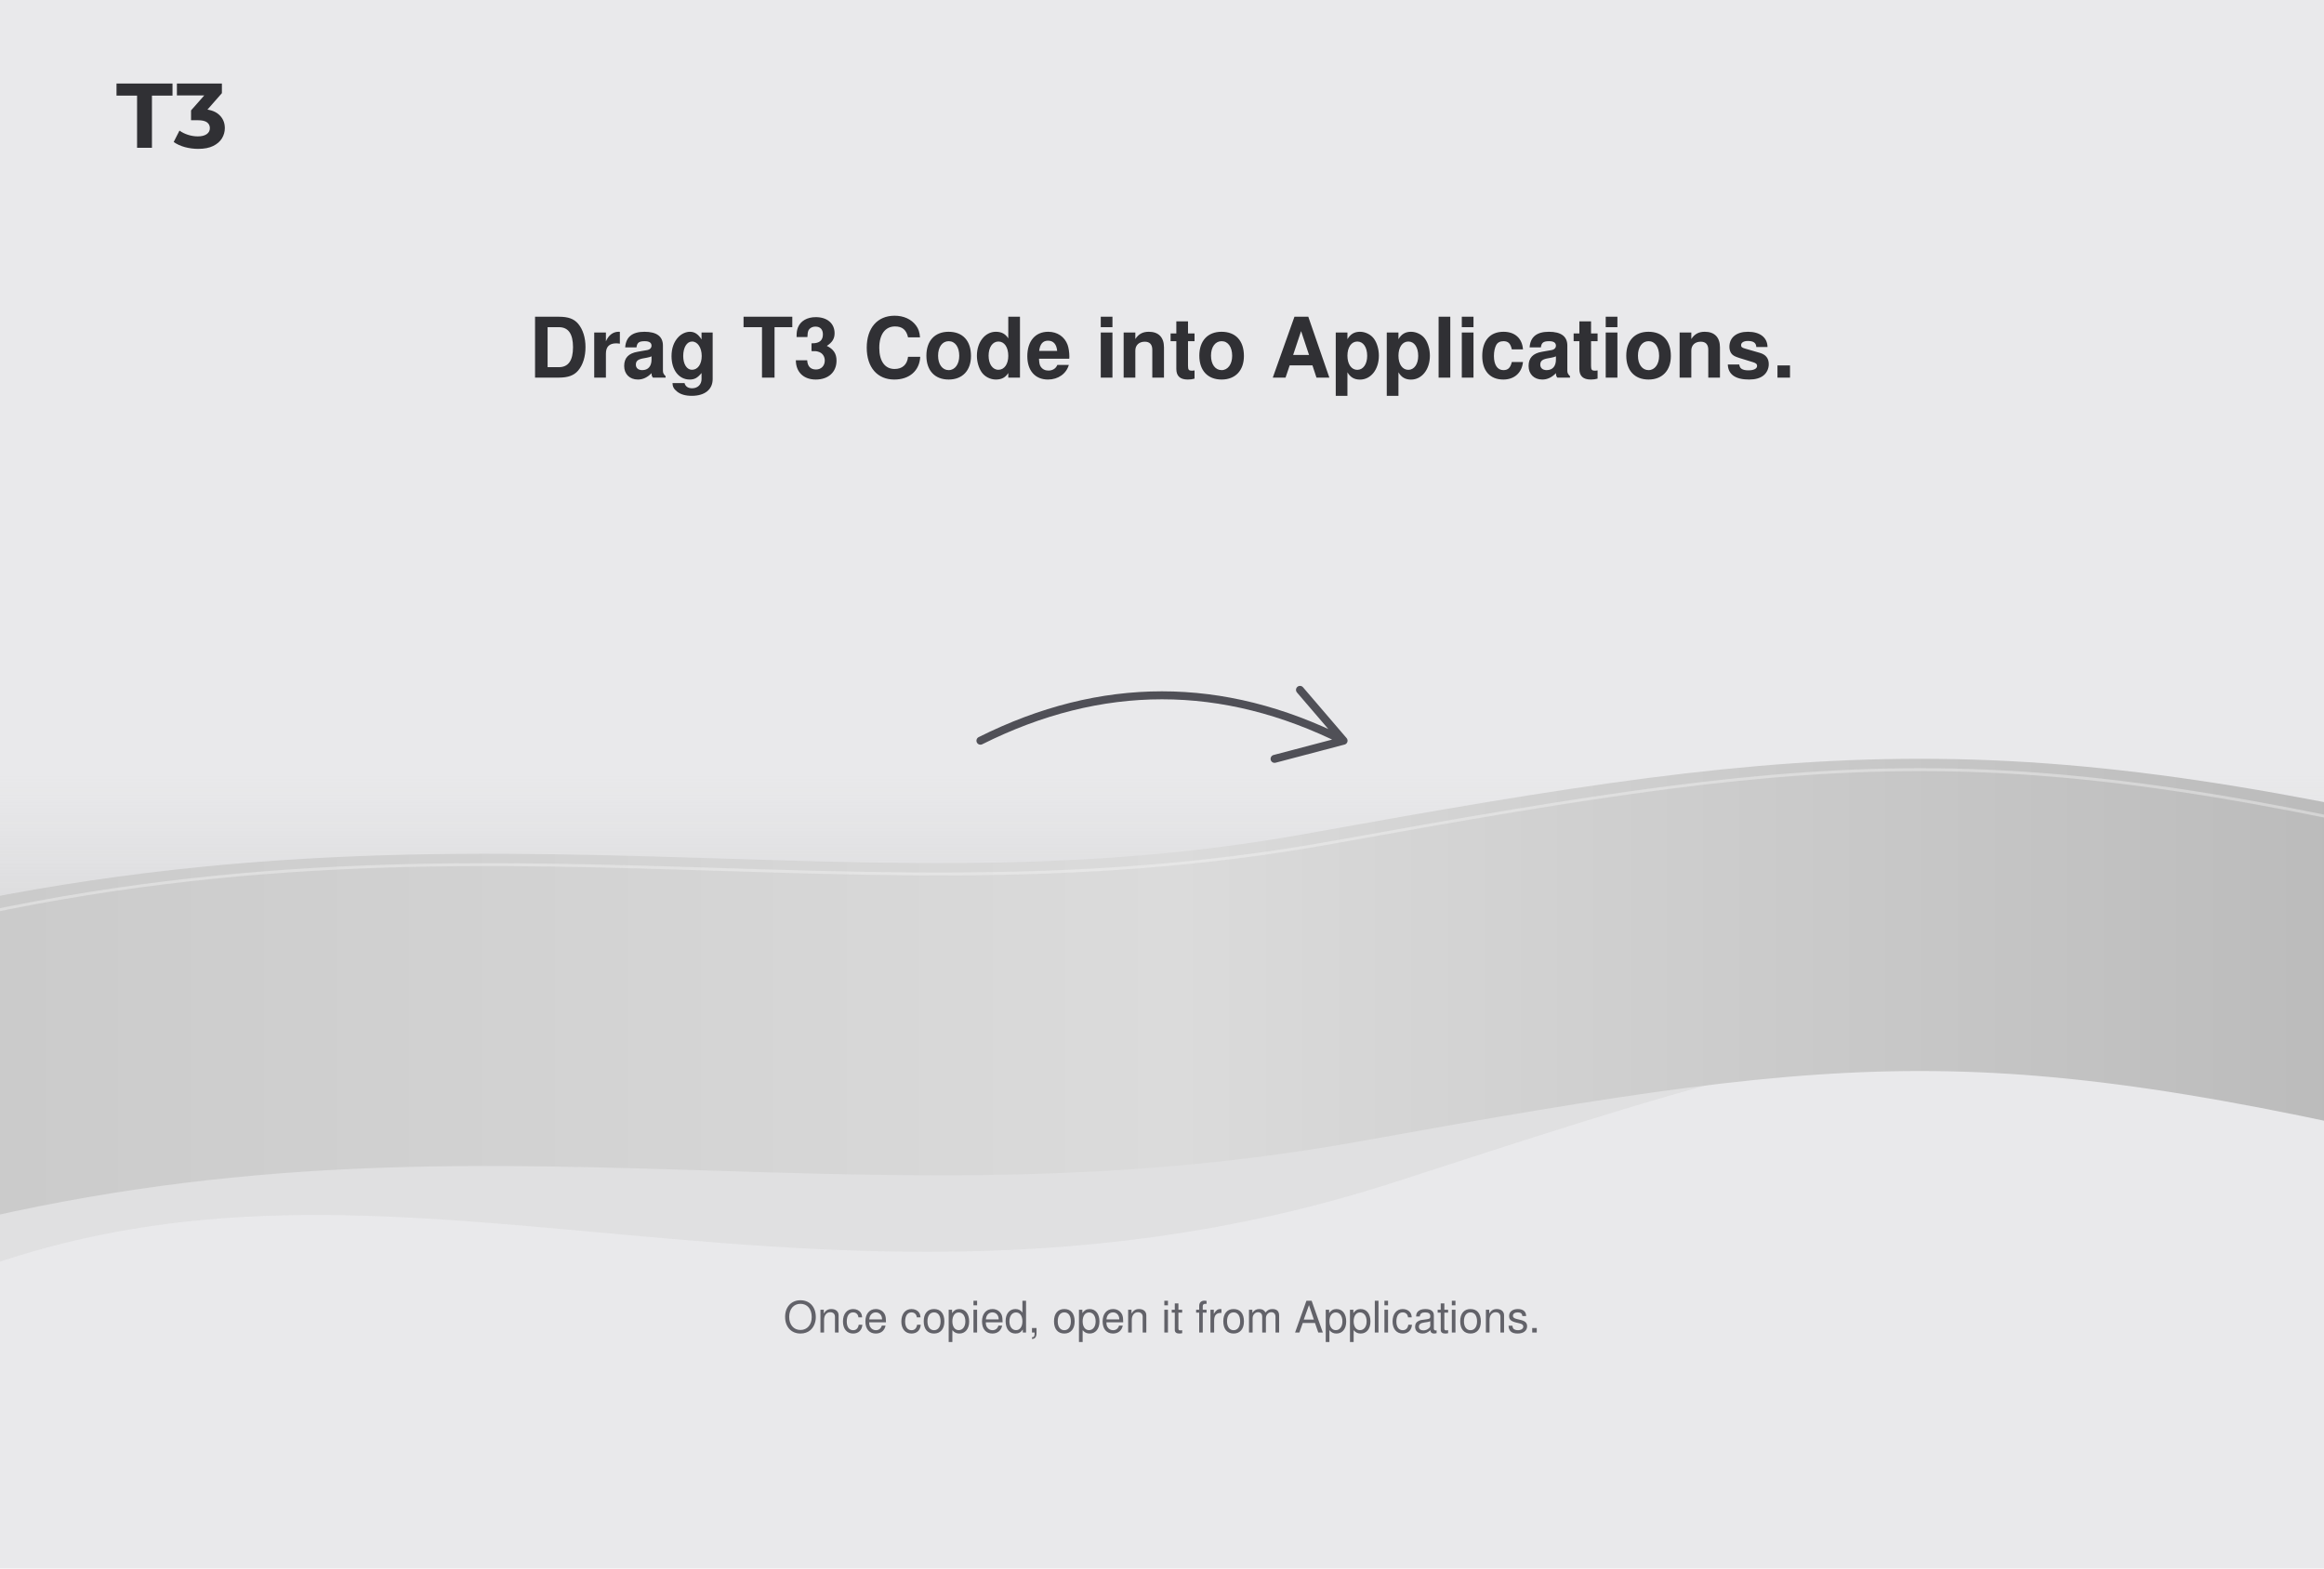
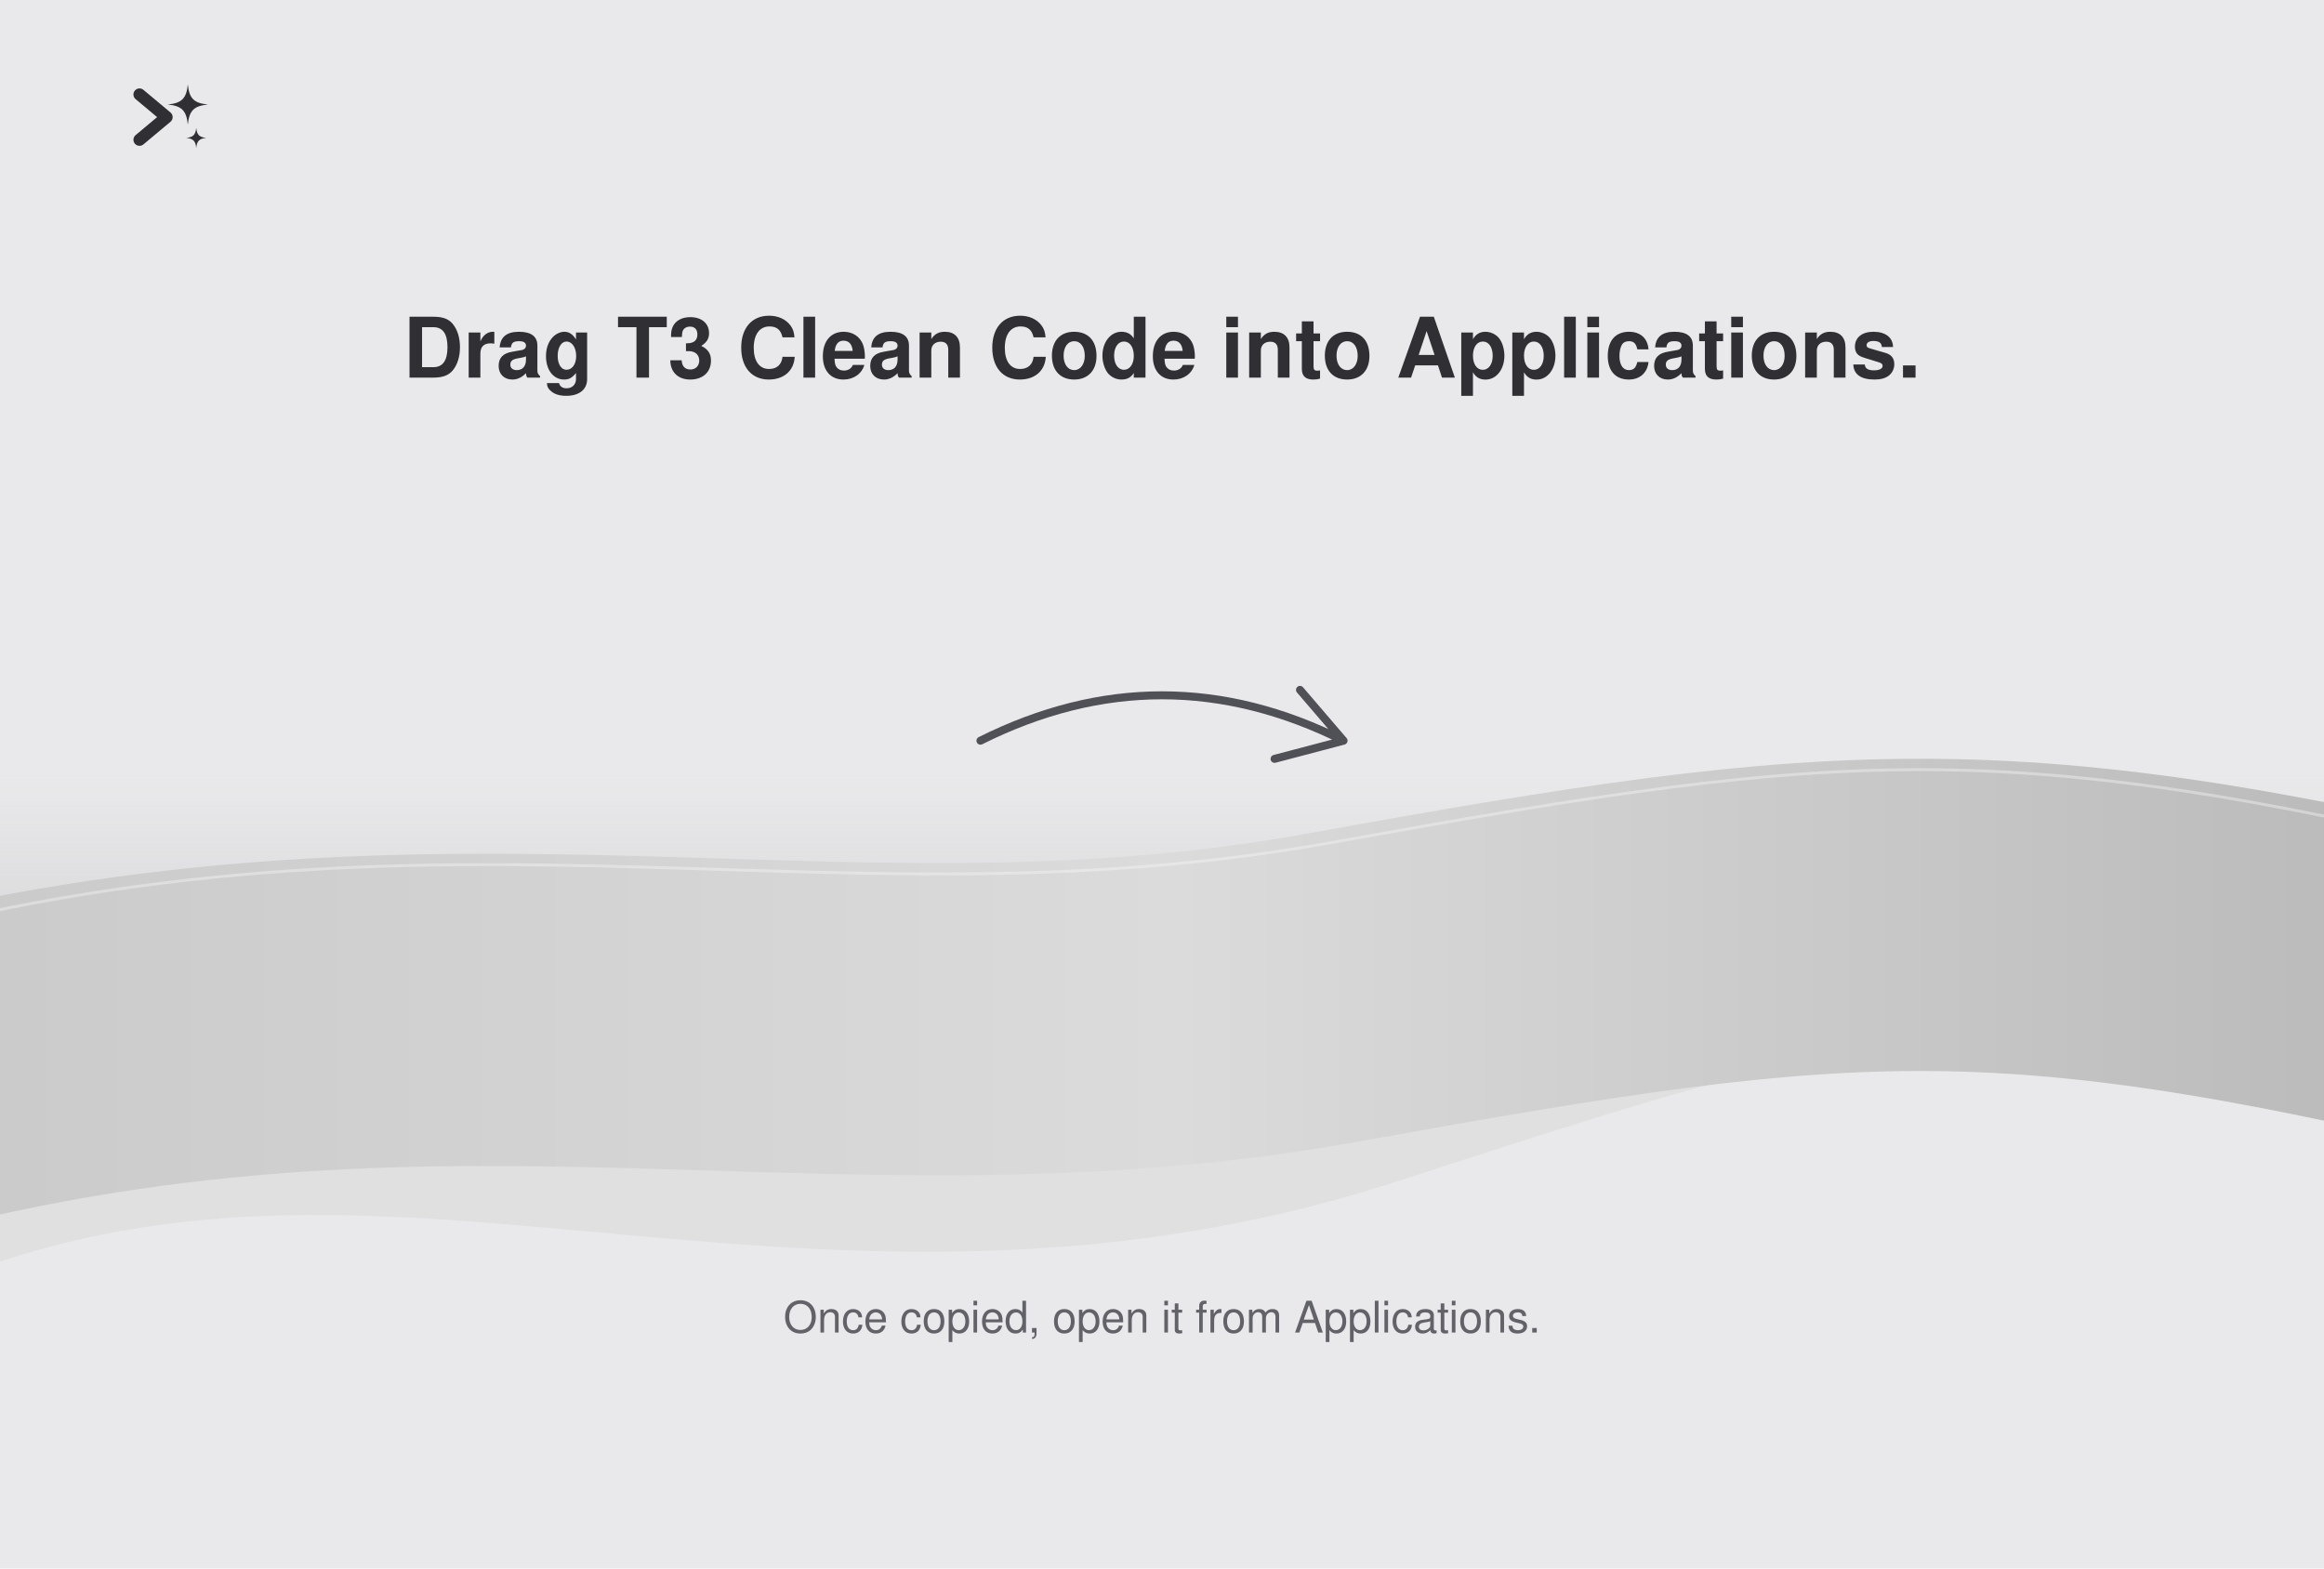
<svg xmlns="http://www.w3.org/2000/svg" width="1280" height="864" viewBox="0 0 640 432">
  <defs>
    <linearGradient id="veil" x1="0" y1="0" x2="0" y2="1">
      <stop stop-color="#B7B7B7" stop-opacity="0" />
      <stop offset=".55" stop-color="#A5A5A5" stop-opacity=".24" />
      <stop offset="1" stop-color="#D1D1D1" stop-opacity=".4" />
    </linearGradient>
    <linearGradient id="silk" x1="0" y1="0" x2="1" y2="0">
      <stop stop-color="#C8C8C8" />
      <stop offset=".5" stop-color="#DBDBDB" />
      <stop offset="1" stop-color="#B5B5B5" />
    </linearGradient>
  </defs>
  <rect width="640" height="432" fill="#E9E9EB" />
  <path d="M-60 293C95 220 214 304 362 256S559 191 707 257" stroke="url(#veil)" stroke-width="146" fill="none" opacity="1" stroke-linecap="round" stroke-linejoin="round" />
  <path d="M-60 306C113 252 223 298 367 272S553 242 707 280" stroke="url(#silk)" stroke-width="86" fill="none" opacity="1" stroke-linecap="round" stroke-linejoin="round" />
  <path d="M-60 266C113 212 223 258 367 232S553 202 707 240" stroke="#F5F5F5" stroke-width="0.8" fill="none" opacity="0.42" stroke-linecap="round" stroke-linejoin="round" />
-   <svg x="32" y="23" width="30" height="18" viewBox="15.531 37 94.394 56.96" fill="#303034">
-     <path d="M33.451 93V47.56H15.531V37H64.331V47.56H46.411V93H33.451ZM86.725 93.96C82.832 93.96 78.965 93.453 75.125 92.44C71.285 91.373 68.032 89.88 65.365 87.96L70.405 78.04C72.539 79.587 75.019 80.813 77.845 81.72C80.672 82.627 83.525 83.08 86.405 83.08C89.659 83.08 92.219 82.44 94.085 81.16C95.952 79.88 96.885 78.12 96.885 75.88C96.885 73.747 96.059 72.067 94.405 70.84C92.752 69.613 90.085 69 86.405 69H80.485V60.44L96.085 42.76L97.525 47.4H68.165V37H107.365V45.4L91.845 63.08L85.285 59.32H89.045C95.925 59.32 101.125 60.867 104.645 63.96C108.165 67.053 109.925 71.027 109.925 75.88C109.925 79.027 109.099 81.987 107.445 84.76C105.792 87.48 103.259 89.693 99.845 91.4C96.432 93.107 92.059 93.96 86.725 93.96Z" />
+   <svg x="32" y="23" width="30" height="18" viewBox="226 224 654 560" fill="#303034" color="#303034">
+     <path d="M286 318 L518 512 L286 706" fill="none" stroke="currentColor" stroke-width="104" stroke-linecap="round" stroke-linejoin="round" />
+     <path d="M700 232 C712 352 752 392 872 404 C752 416 712 456 700 576 C688 456 648 416 528 404 C648 392 688 352 700 232Z" fill="currentColor" />
+     <path d="M772 604 C778 664 798 684 858 690 C798 696 778 716 772 776 C766 716 746 696 686 690 C746 684 766 664 772 604Z" fill="currentColor" />
  </svg>
-   <text x="320" y="104" fill="#303034" font-family="Helvetica" font-size="23" font-weight="700" text-anchor="middle">Drag T3 Code into Applications.</text>
+   <text x="320" y="104" fill="#303034" font-family="Helvetica" font-size="23" font-weight="700" text-anchor="middle">Drag T3 Clean Code into Applications.</text>
  <path d="M270 204Q320 179 370 204M358 190L370 204L351 209" stroke="#505057" stroke-width="2.2" fill="none" opacity="1" stroke-linecap="round" stroke-linejoin="round" />
  <text x="320" y="367" fill="#626269" font-family="Helvetica" font-size="12" font-weight="400" text-anchor="middle">Once copied, open it from Applications.</text>
</svg>
